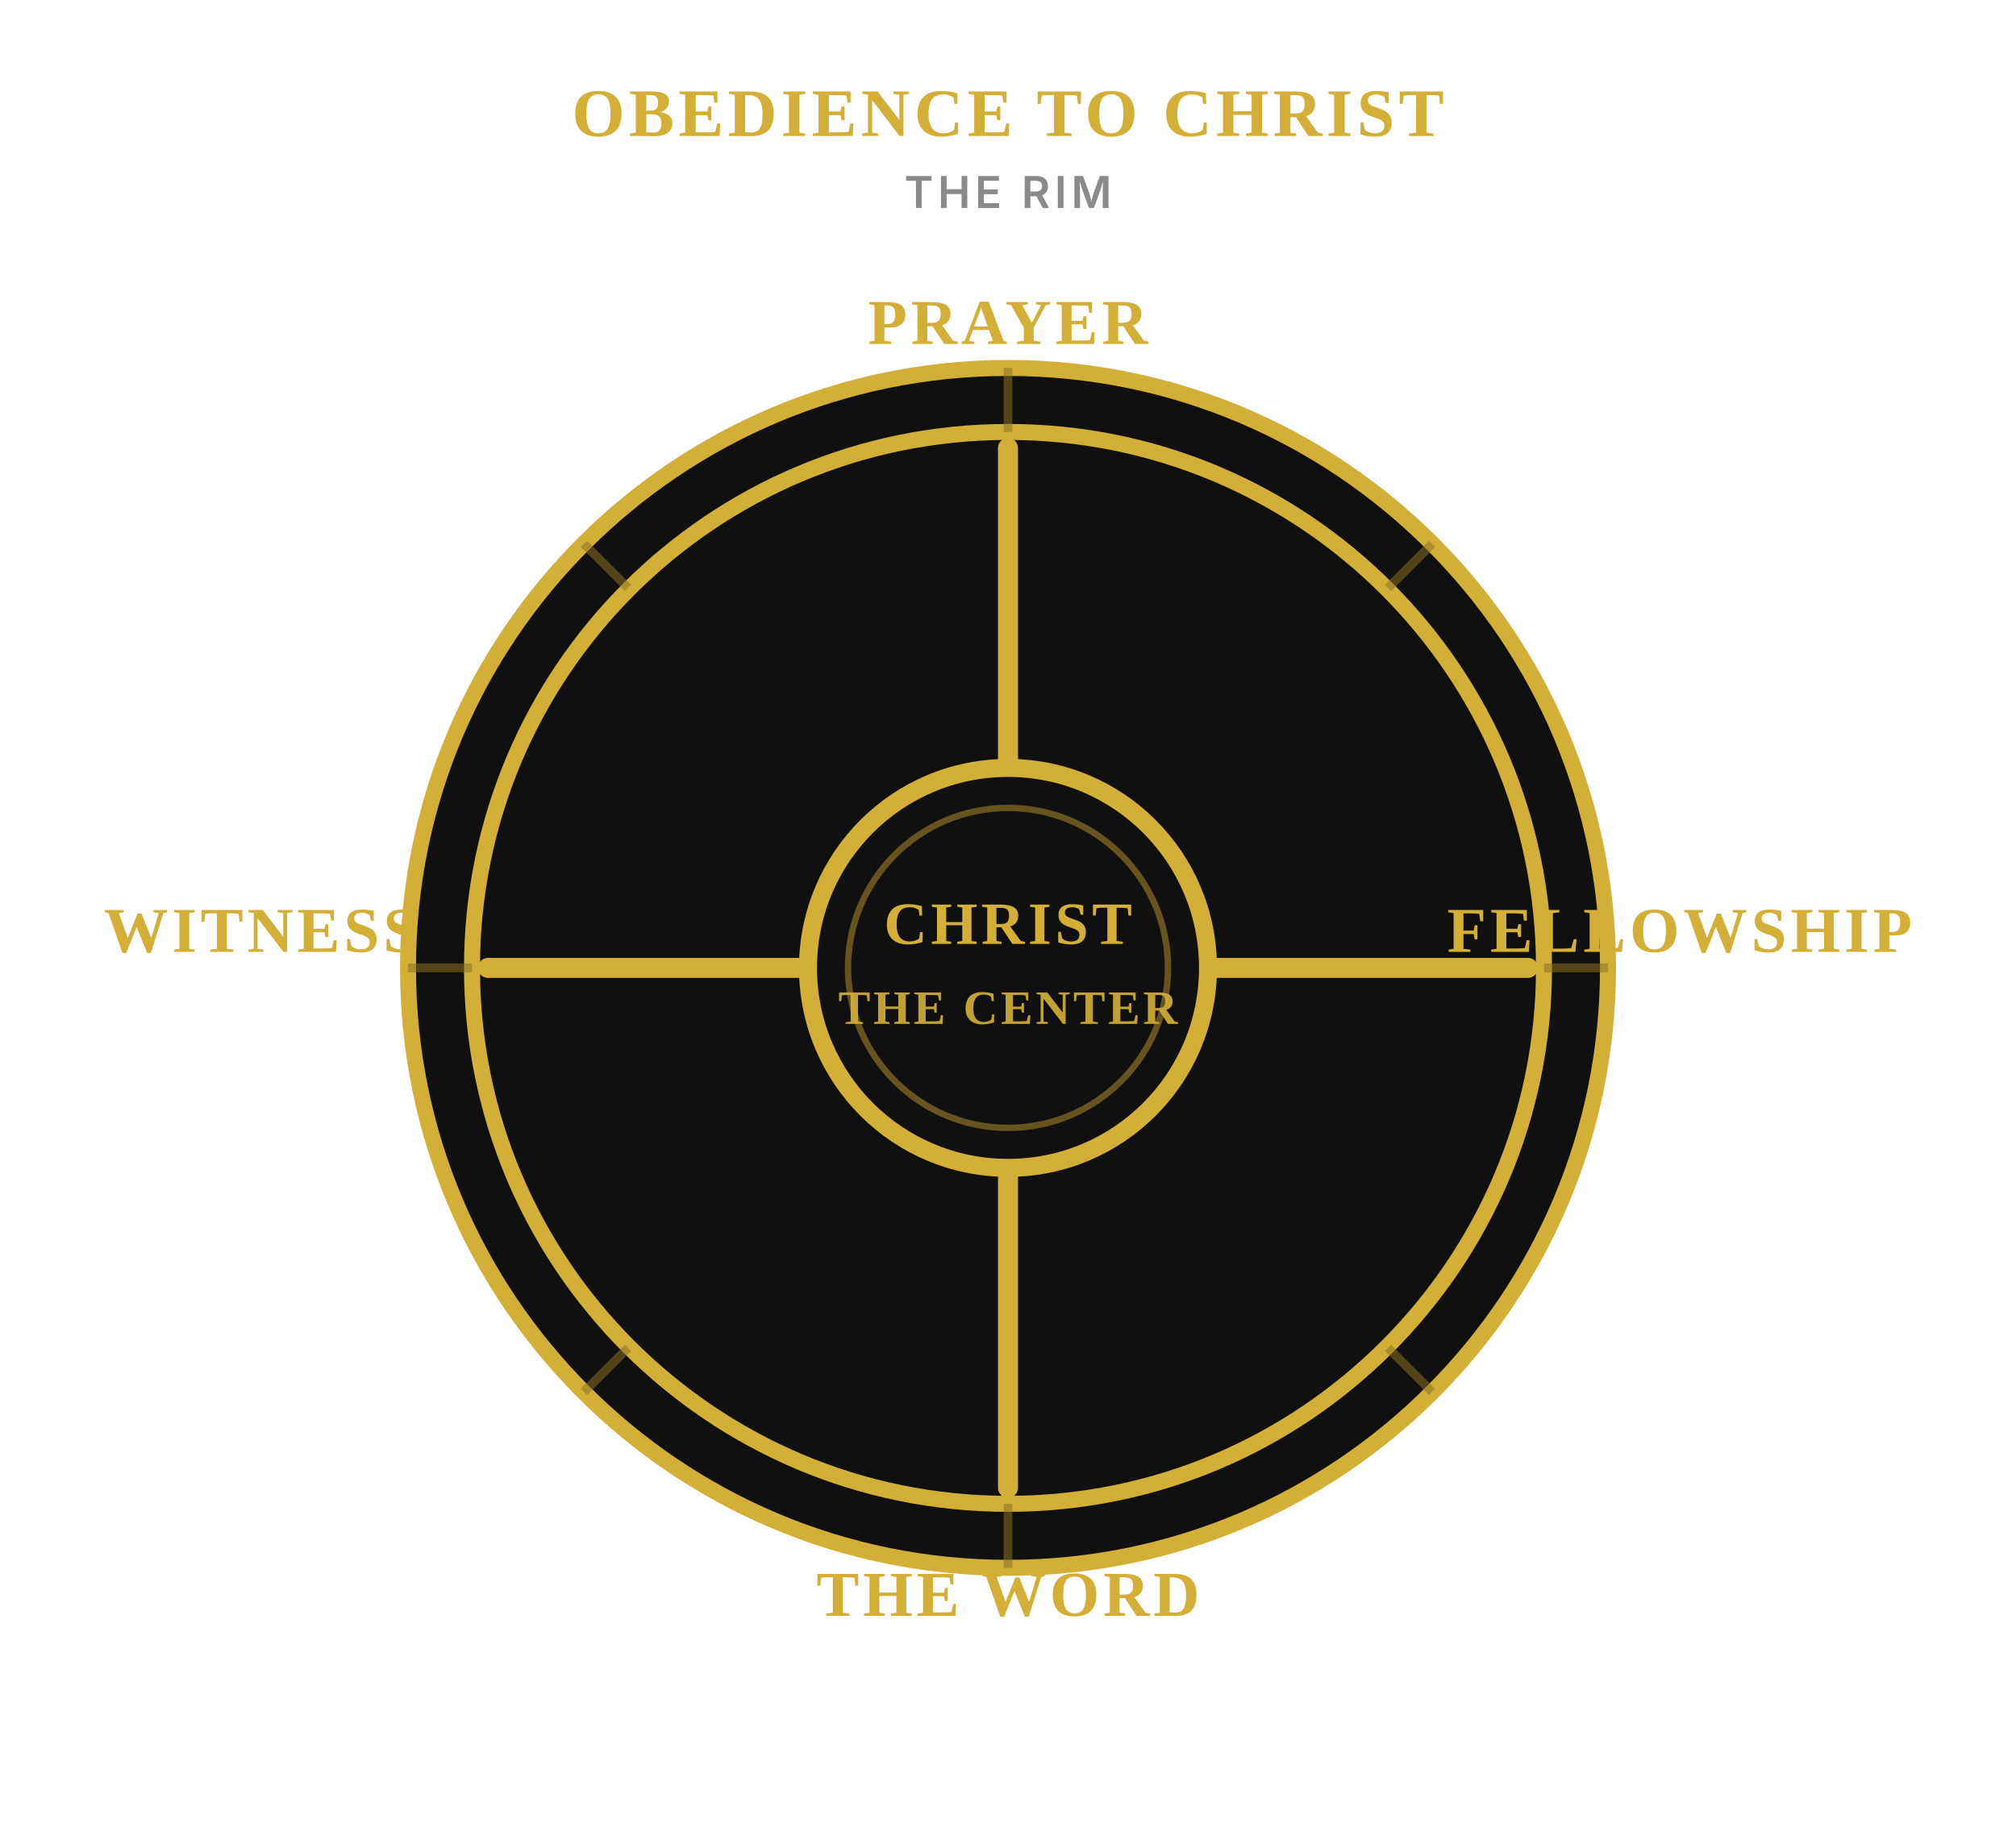
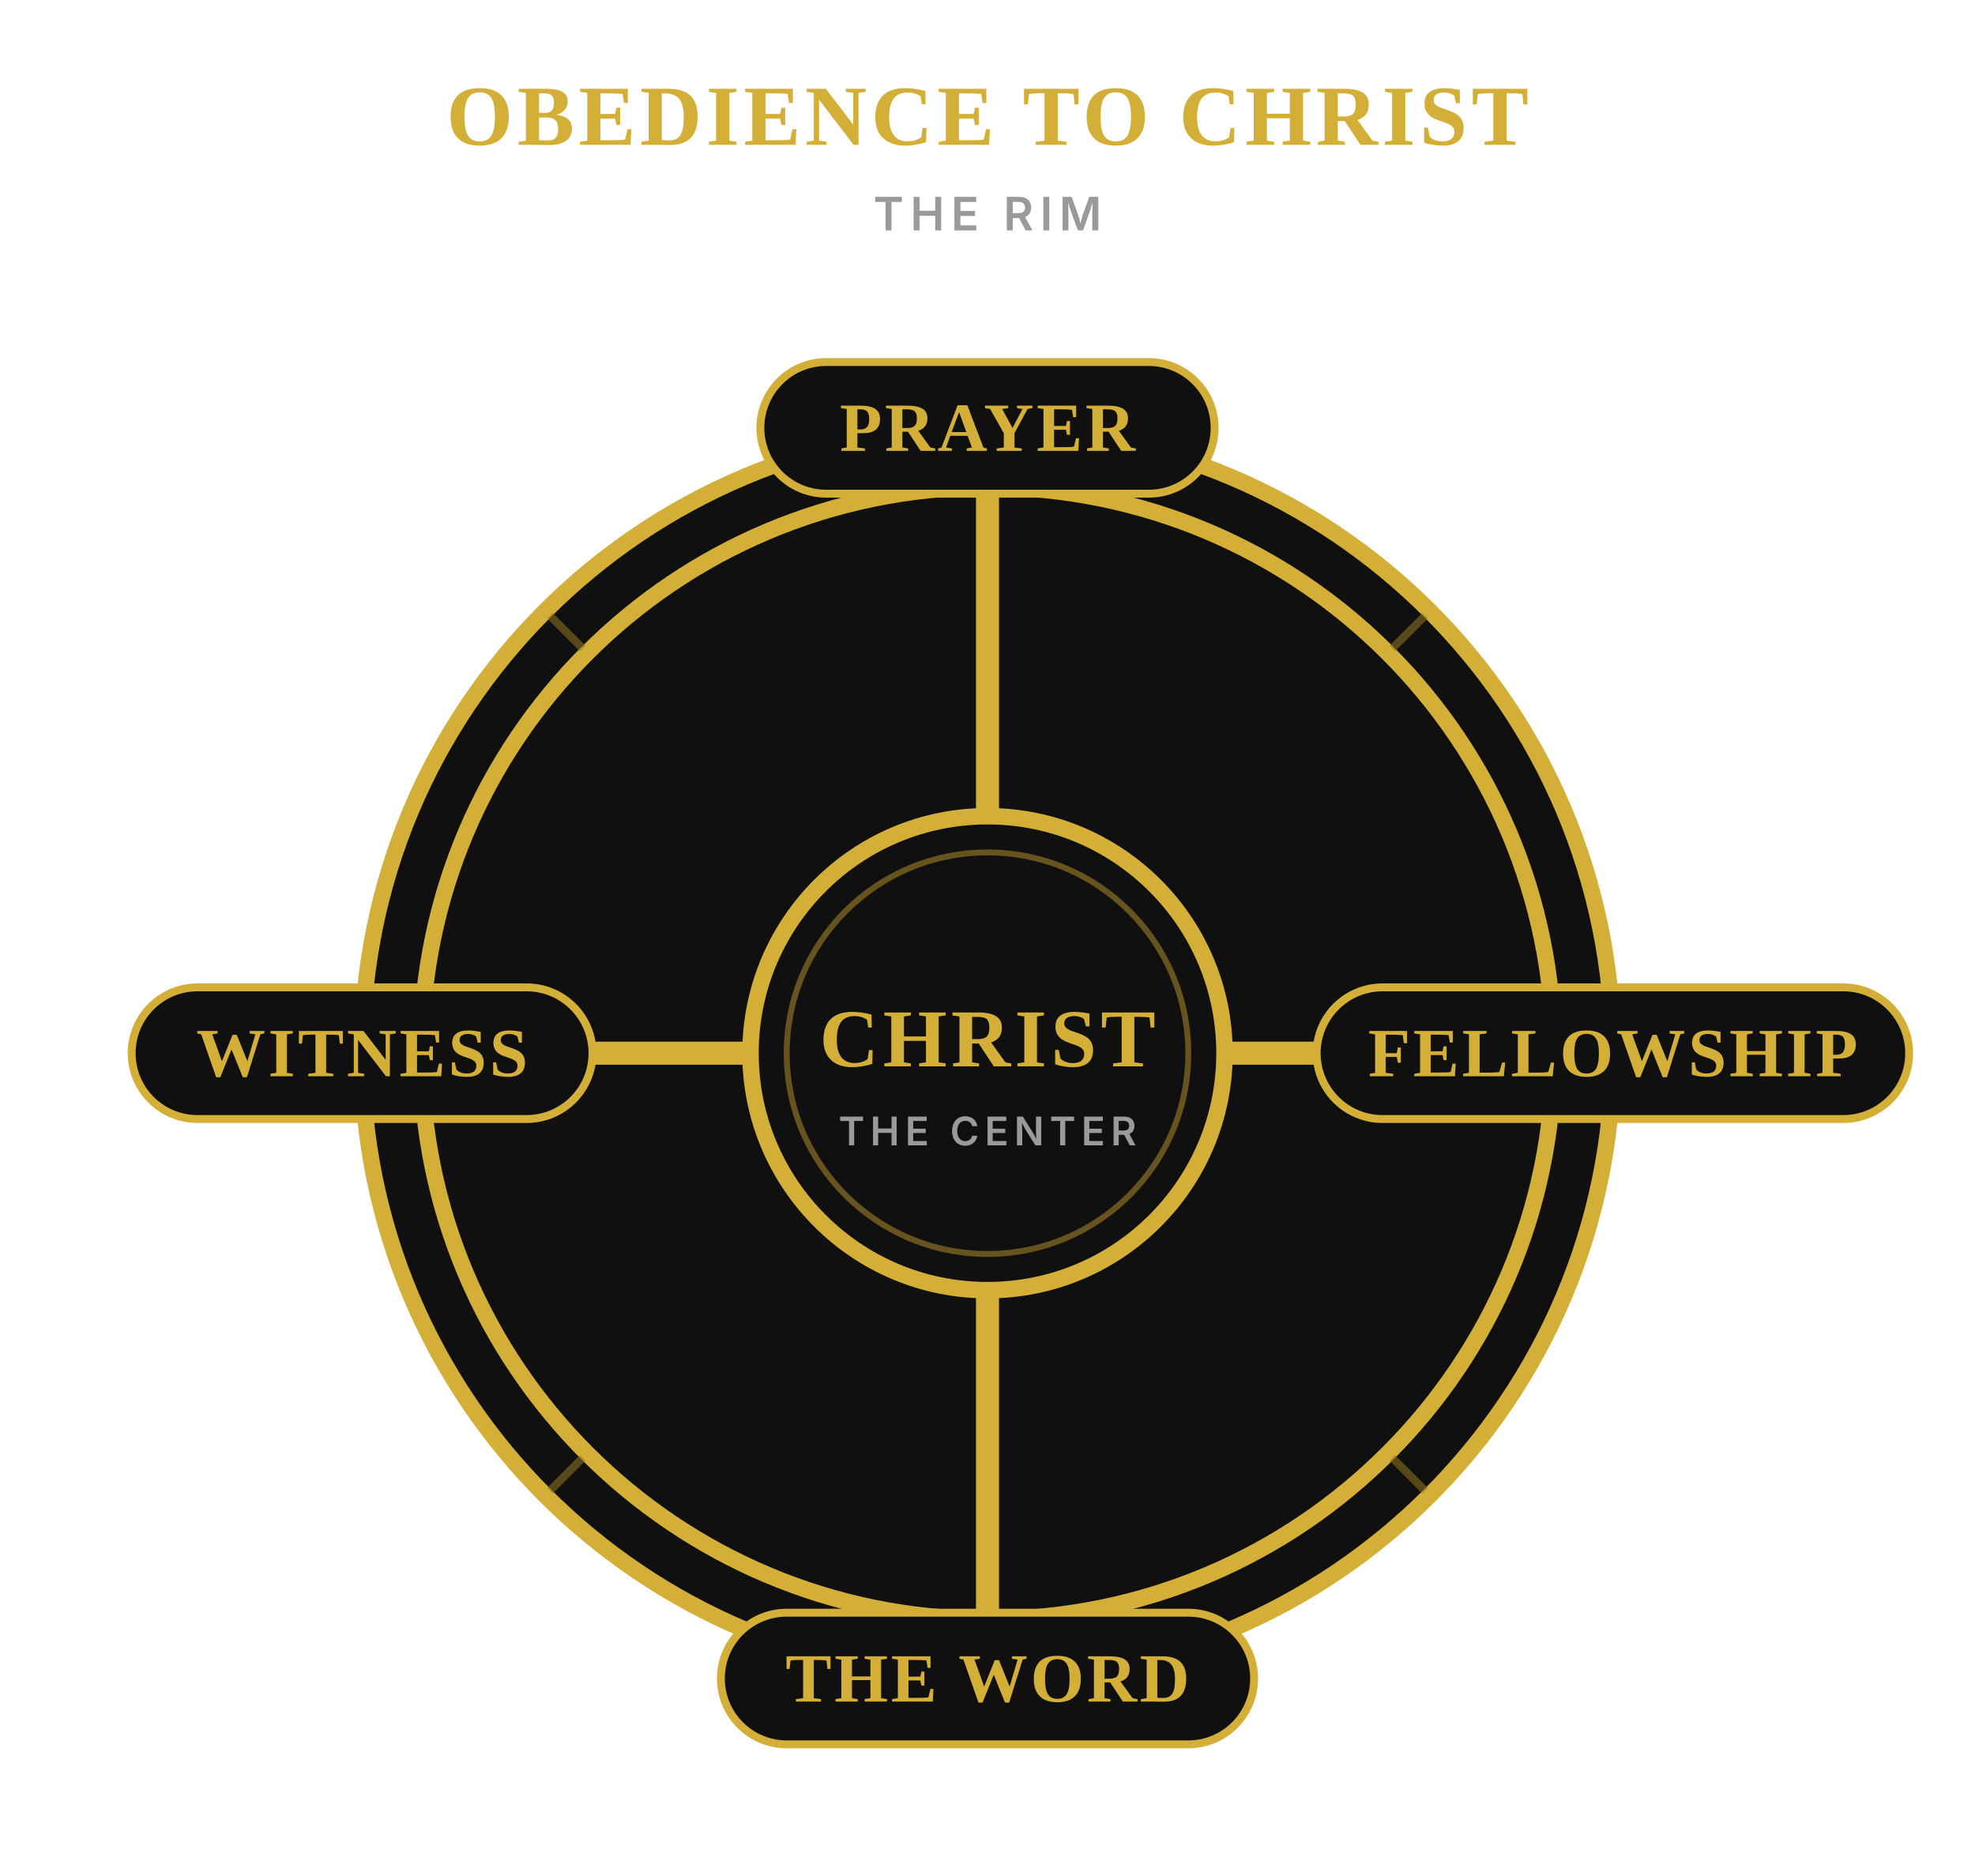
- <svg xmlns="http://www.w3.org/2000/svg" viewBox="-22 0 504 460" role="img" aria-labelledby="whTitle whDesc">
+ <svg xmlns="http://www.w3.org/2000/svg" viewBox="0 0 600 570" role="img" aria-labelledby="wlTitle wlDesc">
  <style>
-     .ink    { stroke: var(--dia-ink, #D4AF37); fill: none; stroke-linecap: round; stroke-linejoin: round; }
+     .ink    { stroke: var(--dia-ink, #D4AF37); fill: none; stroke-linecap: round; }
    .body   { fill: var(--dia-fill, #101010); }
    .accent { stroke: var(--dia-accent, #8a6f22); fill: none; }
-     .lbl    { fill: var(--dia-ink, #D4AF37); font-family: "Playfair Display", Georgia, "Times New Roman", serif;
-               font-weight: 700; letter-spacing: .06em; }
-     .sub    { fill: var(--dia-muted, #8a8a8a); font-family: Inter, system-ui, sans-serif;
-               font-weight: 600; font-size: 11px; letter-spacing: .1em; }
+     .pill   { fill: var(--dia-fill, #101010); stroke: var(--dia-ink, #D4AF37); stroke-width: 2.4; }
+     .lbl    { fill: var(--dia-ink, #D4AF37); font-family: "Playfair Display", Georgia, "Times New Roman", serif; font-weight: 700; letter-spacing: .04em; font-size: 21px; }
+     .title  { fill: var(--dia-ink, #D4AF37); font-family: "Playfair Display", Georgia, "Times New Roman", serif; font-weight: 700; letter-spacing: .05em; font-size: 26px; }
+     .sub    { fill: var(--dia-muted, #9a9a9a); font-family: Inter, system-ui, sans-serif; font-weight: 600; font-size: 14px; letter-spacing: .14em; }
    [data-part] { cursor: pointer; }
-     [data-part].is-on .ink   { stroke: var(--dia-ink-on, #F4D470); stroke-width: 7; }
-     [data-part].is-on .lbl   { fill: var(--dia-ink-on, #F4D470); }
-     [data-part].is-on .spoke { stroke: var(--dia-ink-on, #F4D470); }
+     [data-part].is-on .ink  { stroke: var(--dia-ink-on, #F4D470); }
+     [data-part].is-on .pill { stroke: var(--dia-ink-on, #F4D470); stroke-width: 3.2; }
+     [data-part].is-on .lbl, [data-part].is-on .title { fill: var(--dia-ink-on, #F4D470); }
  </style>
-   <g data-part="rim" tabindex="0" role="button" aria-label="Obedience to Christ — the rim">
-     <circle class="body" cx="230" cy="242" r="150" />
-     <circle class="ink" cx="230" cy="242" r="150" stroke-width="4" />
-     <circle class="ink" cx="230" cy="242" r="134" stroke-width="4" />
-     <g class="accent" stroke-width="2.2" opacity=".55">
-       <line x1="230" y1="92" x2="230" y2="108" />
-       <line x1="230" y1="376" x2="230" y2="392" />
-       <line x1="80" y1="242" x2="96" y2="242" />
-       <line x1="364" y1="242" x2="380" y2="242" />
-       <line x1="124" y1="136" x2="135" y2="147" />
-       <line x1="325" y1="337" x2="336" y2="348" />
-       <line x1="336" y1="136" x2="325" y2="147" />
-       <line x1="135" y1="337" x2="124" y2="348" />
+   <g data-part="rim" tabindex="0" role="button" aria-label="Obedience to Christ, the rim">
+     <text class="title" x="300" y="44" text-anchor="middle">OBEDIENCE TO CHRIST</text>
+     <text class="sub" x="300" y="70" text-anchor="middle">THE RIM</text>
+     <circle class="body" cx="300" cy="320" r="190" />
+     <circle class="ink" cx="300" cy="320" r="190" stroke-width="5" />
+     <circle class="ink" cx="300" cy="320" r="172" stroke-width="5" />
+     <g class="accent" stroke-width="2.4" opacity=".6">
+       <line x1="423.0" y1="443.0" x2="432.9" y2="452.9" />
+       <line x1="177.0" y1="443.0" x2="167.1" y2="452.9" />
+       <line x1="177.0" y1="197.0" x2="167.1" y2="187.1" />
+       <line x1="423.0" y1="197.0" x2="432.9" y2="187.1" />
    </g>
-     <text class="lbl" x="230" y="34" font-size="17" text-anchor="middle">OBEDIENCE TO CHRIST</text>
-     <text class="sub" x="230" y="52" text-anchor="middle">THE RIM</text>
  </g>
-   <g data-part="prayer" tabindex="0" role="button" aria-label="Prayer — upward spoke">
-     <path class="ink spoke" stroke-width="5" d="M230 194 L230 112" />
-     <text class="lbl" x="230" y="86" font-size="16" text-anchor="middle">PRAYER</text>
+   <g data-part="prayer" tabindex="0" role="button" aria-label="Prayer, upward spoke">
+     <path class="ink spoke" stroke-width="7" d="M300 248 L300 150" />
+     <rect class="pill" x="231.0" y="110" width="138" height="40" rx="20" />
+     <text class="lbl" x="300" y="137" text-anchor="middle">PRAYER</text>
  </g>
-   <g data-part="word" tabindex="0" role="button" aria-label="The Word — downward spoke">
-     <path class="ink spoke" stroke-width="5" d="M230 290 L230 372" />
-     <text class="lbl" x="230" y="404" font-size="16" text-anchor="middle">THE WORD</text>
+   <g data-part="word" tabindex="0" role="button" aria-label="The Word, downward spoke">
+     <path class="ink spoke" stroke-width="7" d="M300 392 L300 490" />
+     <rect class="pill" x="219.0" y="490" width="162" height="40" rx="20" />
+     <text class="lbl" x="300" y="517" text-anchor="middle">THE WORD</text>
  </g>
-   <g data-part="fellowship" tabindex="0" role="button" aria-label="Fellowship — right spoke">
-     <path class="ink spoke" stroke-width="5" d="M278 242 L360 242" />
-     <text class="lbl" x="456" y="238" font-size="16" text-anchor="end">FELLOWSHIP</text>
+   <g data-part="witness" tabindex="0" role="button" aria-label="Witness, left spoke">
+     <path class="ink spoke" stroke-width="7" d="M228 320 L130 320" />
+     <rect class="pill" x="40.0" y="300" width="140" height="40" rx="20" />
+     <text class="lbl" x="110" y="327" text-anchor="middle">WITNESS</text>
  </g>
-   <g data-part="witness" tabindex="0" role="button" aria-label="Witness — left spoke">
-     <path class="ink spoke" stroke-width="5" d="M182 242 L100 242" />
-     <text class="lbl" x="4" y="238" font-size="16" text-anchor="start">WITNESS</text>
+   <g data-part="fellowship" tabindex="0" role="button" aria-label="Fellowship, right spoke">
+     <path class="ink spoke" stroke-width="7" d="M372 320 L470 320" />
+     <rect class="pill" x="400.0" y="300" width="180" height="40" rx="20" />
+     <text class="lbl" x="490" y="327" text-anchor="middle">FELLOWSHIP</text>
  </g>
-   <g data-part="hub" tabindex="0" role="button" aria-label="Christ the Center — the hub">
-     <circle class="body" cx="230" cy="242" r="50" />
-     <circle class="ink" cx="230" cy="242" r="50" stroke-width="4.5" />
-     <circle class="accent" cx="230" cy="242" r="40" stroke-width="1.6" opacity=".7" />
-     <text class="lbl" x="230" y="236" font-size="15" text-anchor="middle">CHRIST</text>
-     <text class="lbl" x="230" y="256" font-size="12" text-anchor="middle" opacity=".9">THE CENTER</text>
+   <g data-part="hub" tabindex="0" role="button" aria-label="Christ the Center, the hub">
+     <circle class="body" cx="300" cy="320" r="72" />
+     <circle class="ink" cx="300" cy="320" r="72" stroke-width="5" />
+     <circle class="accent" cx="300" cy="320" r="61" stroke-width="1.8" opacity=".7" />
+     <text class="title" x="300" y="324" text-anchor="middle" style="font-size:25px">CHRIST</text>
+     <text class="sub" x="300" y="348" text-anchor="middle" style="font-size:12px">THE CENTER</text>
  </g>
</svg>
